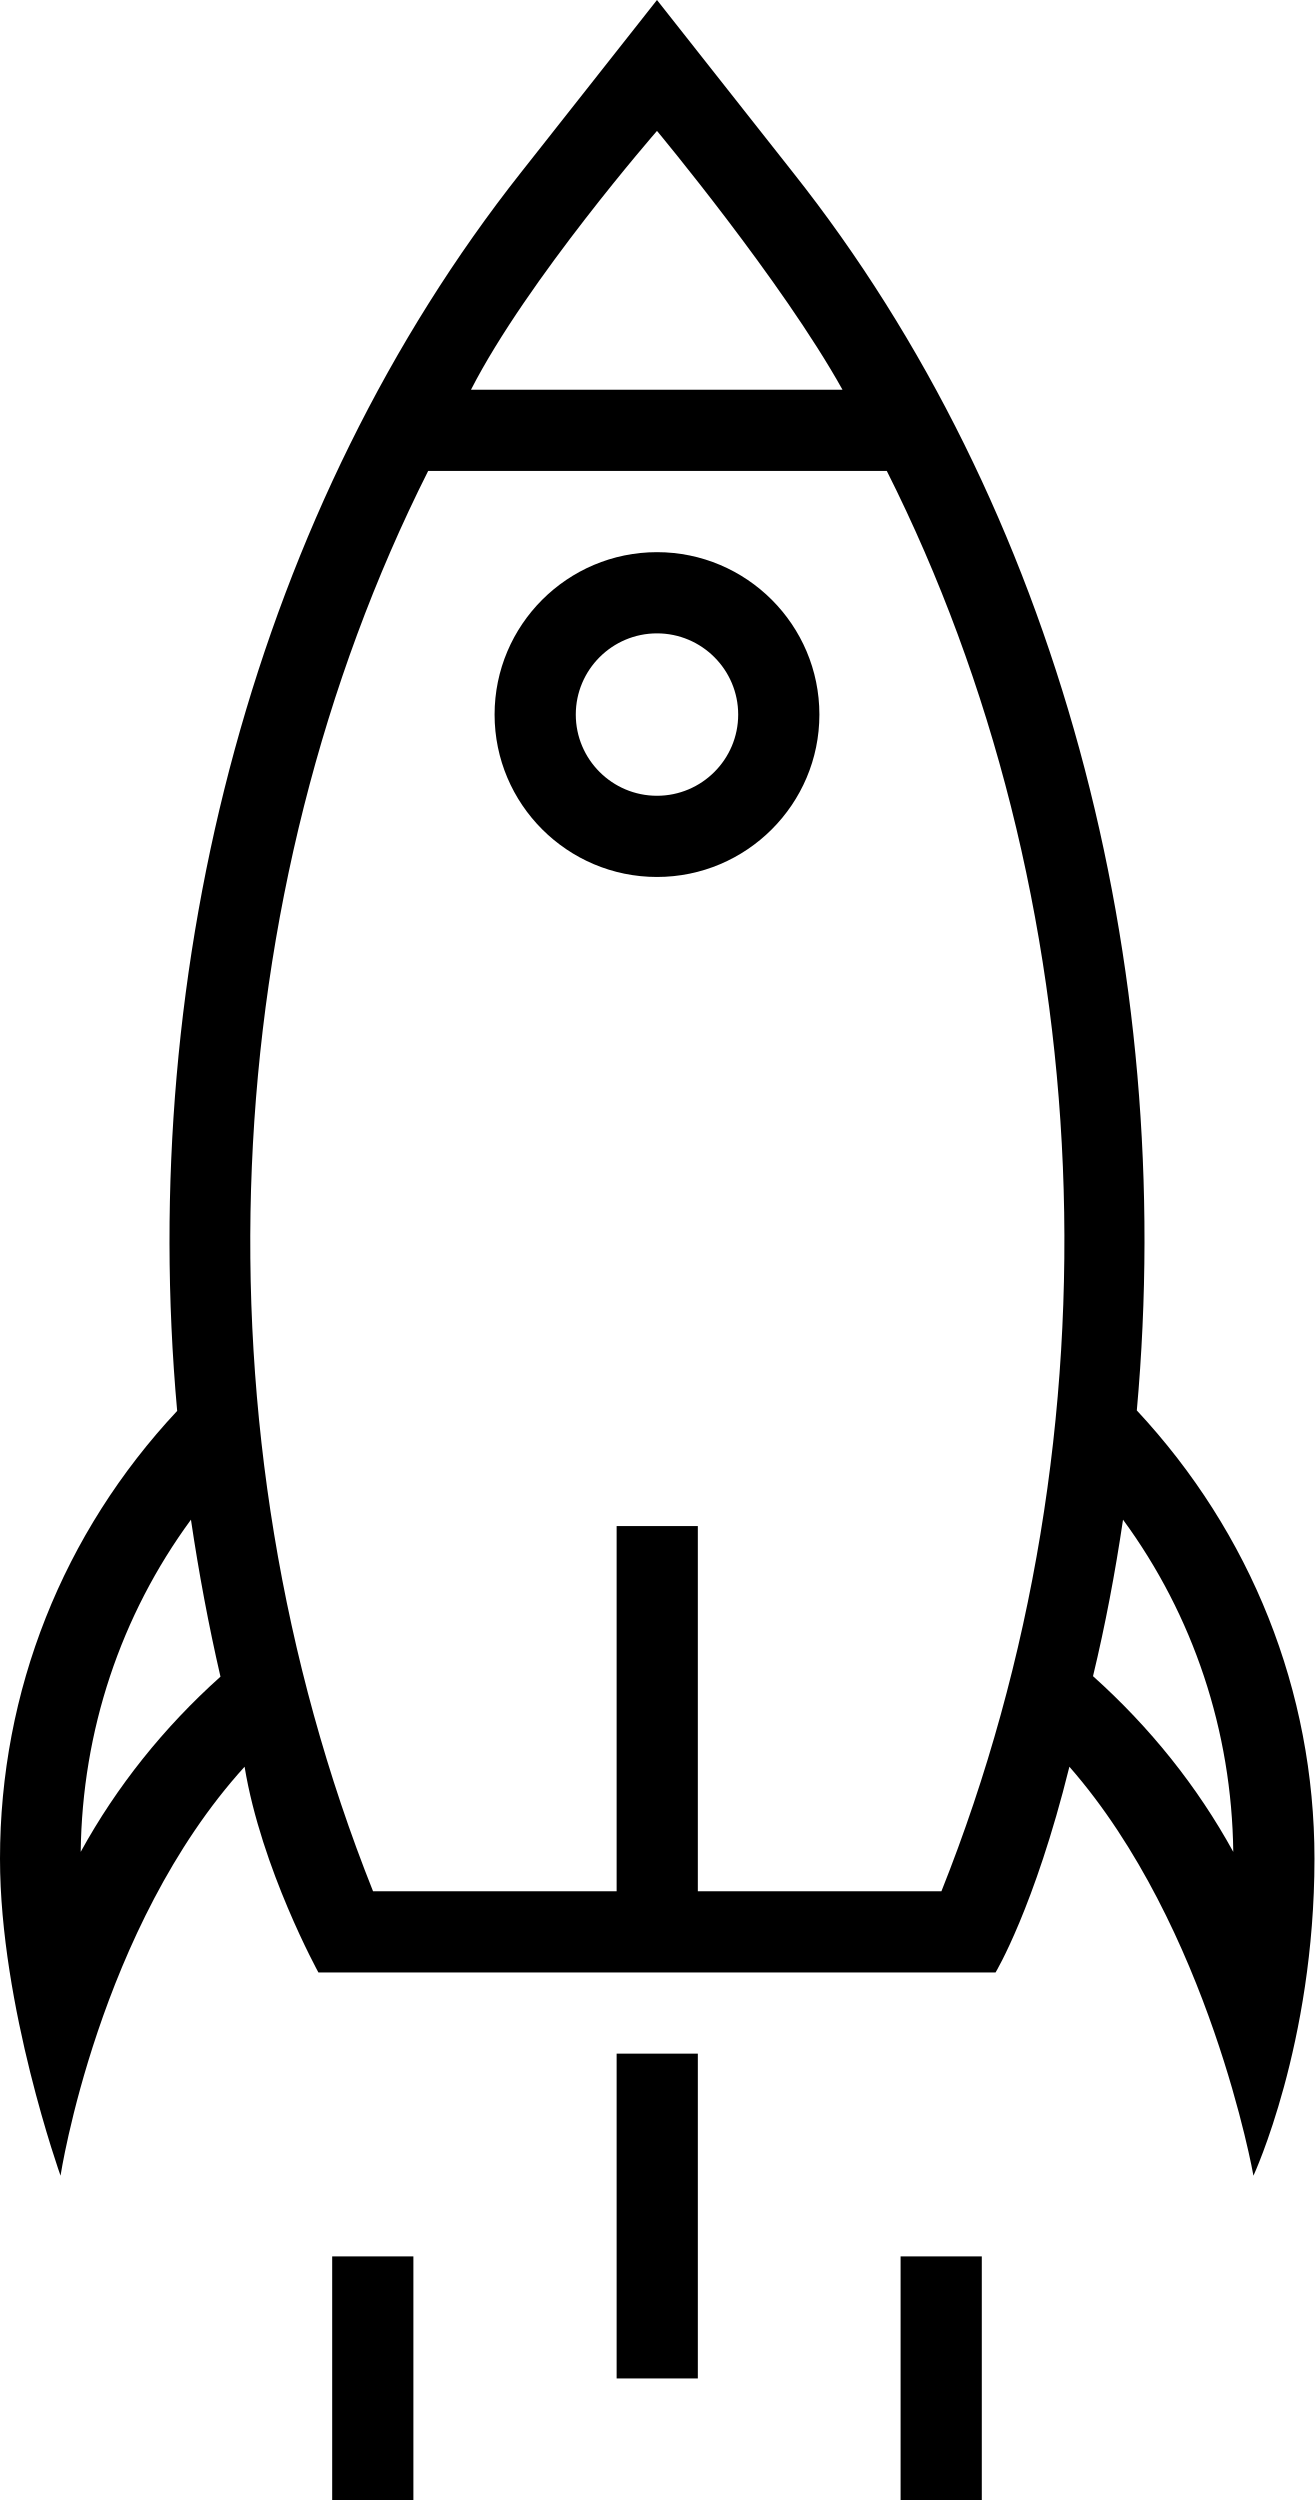
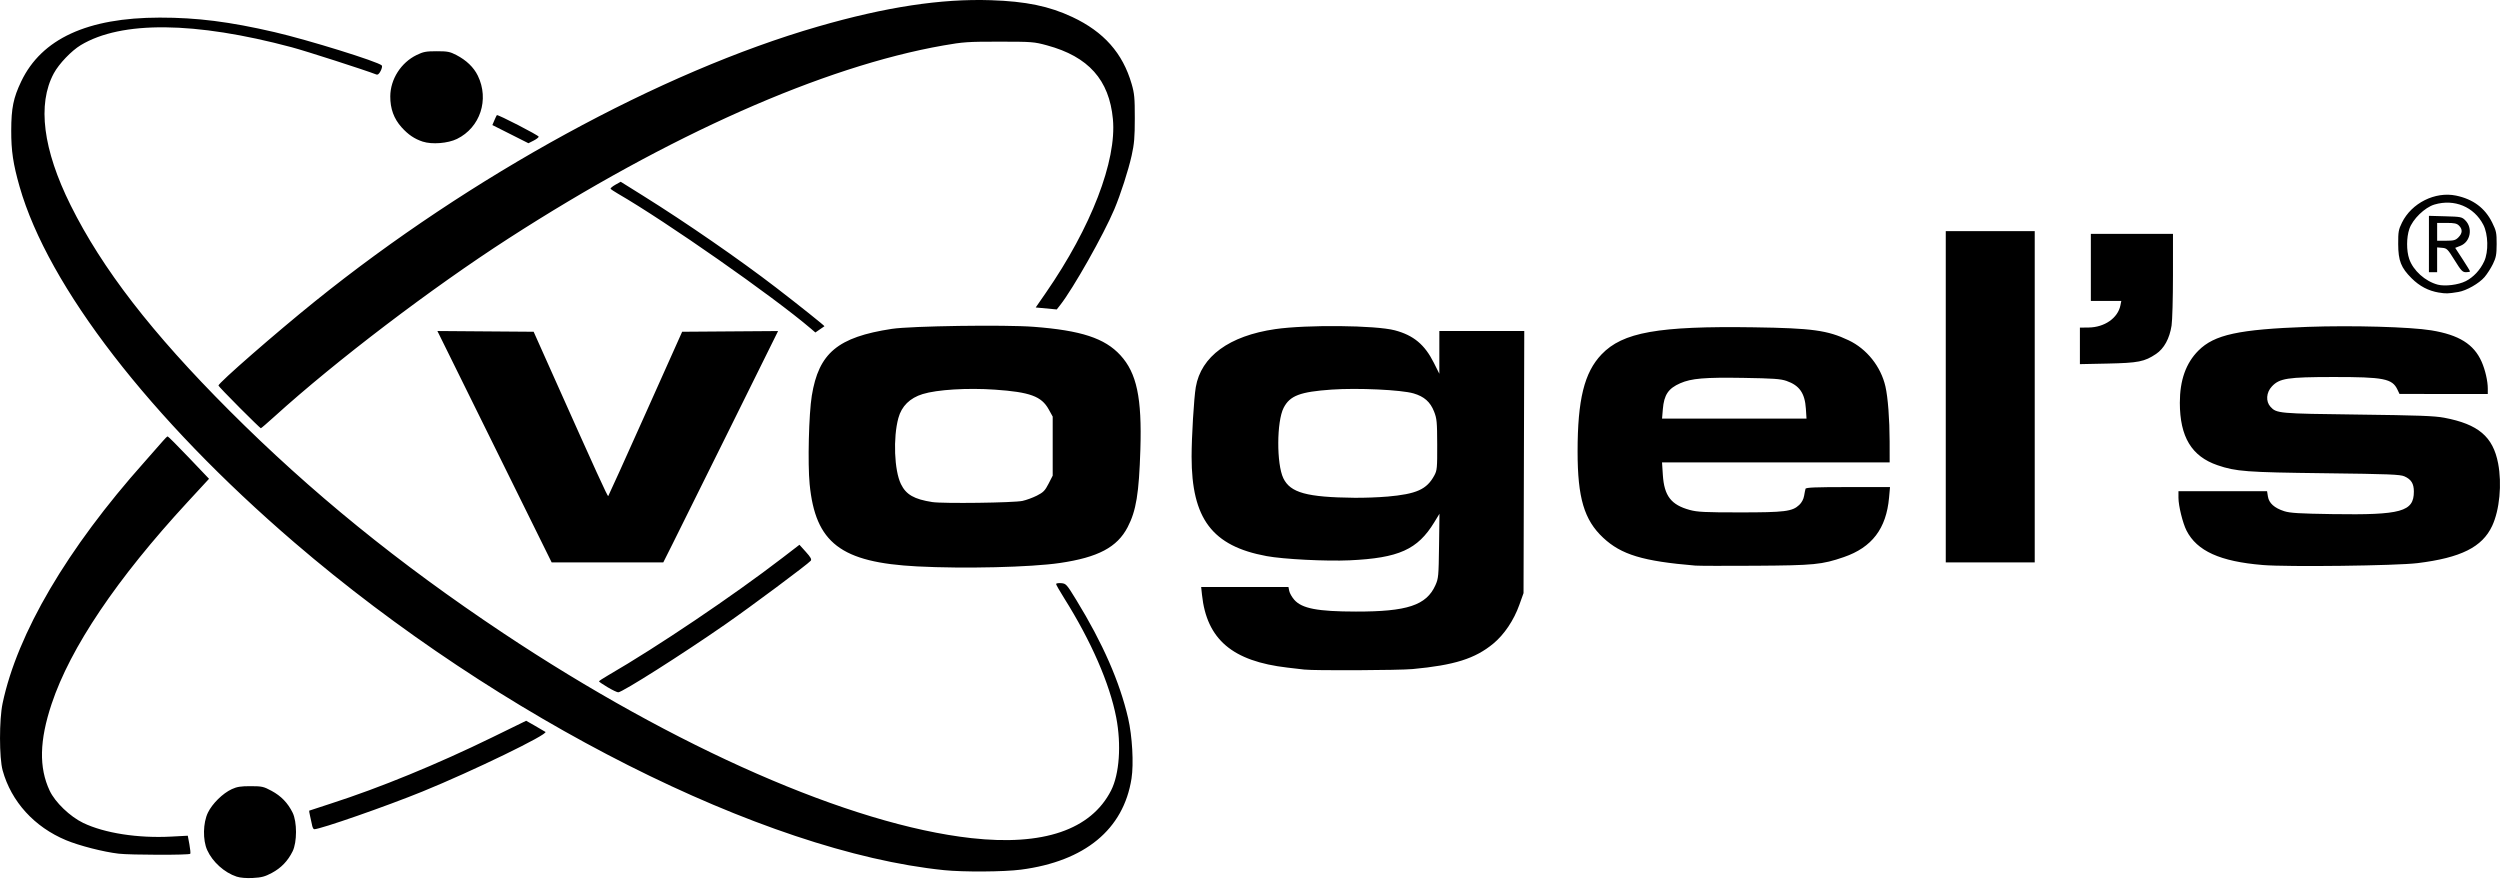
- <svg xmlns="http://www.w3.org/2000/svg" version="1.1" id="Layer_1" x="0px" y="0px" viewBox="0 0 267.1 508" style="enable-background:new 0 0 267.1 508;" xml:space="preserve">
-   <g>
-     <path d="M231,286.6c8.2-90.9-16-183.6-69.9-251.6L133.5,0l-27.6,35C52.1,103.1,27.8,195.8,36,286.7c-23.2,24.8-36,56.9-36,91   c0,30,12.3,64.4,12.3,64.4S20,391.7,49.7,359c3.4,20.7,15,41.8,15,41.8h137.6c0,0,7.9-13.1,15-41.8c28.5,32.6,37.4,83.1,37.4,83.1   s12.4-26.7,12.4-64.4C267.1,343.6,254.2,311.5,231,286.6z M16.4,376.3c0.3-24.6,8.1-48,22.4-67.5c1.6,10.8,3.6,21.5,6,31.9   C33.3,351,23.7,363,16.4,376.3z M133.5,26.6c0,0,25.4,30.5,37.7,52.6H95.7C107.1,56.9,133.5,26.6,133.5,26.6z M191.3,384.3h-49.5   v-74.2h-16.5v74.2H75.8C38.4,290.5,43.8,181.6,87,95.7h93.2C223.4,181.6,228.7,290.5,191.3,384.3z M222.1,340.6   c2.5-10.4,4.5-21,6.1-31.8c14.3,19.5,22.1,42.9,22.4,67.5C243.3,363,233.7,351,222.1,340.6z" />
-     <path d="M133.5,112.2c-18.2,0-33,14.8-33,33s14.8,33,33,33s33-14.8,33-33S151.7,112.2,133.5,112.2z M133.5,161.7   c-9.1,0-16.5-7.4-16.5-16.5s7.4-16.5,16.5-16.5s16.5,7.4,16.5,16.5S142.6,161.7,133.5,161.7z" />
-     <rect x="125.3" y="417.3" width="16.5" height="66" />
-     <rect x="183" y="458.5" width="16.5" height="49.5" />
-     <rect x="67.5" y="458.5" width="16.5" height="49.5" />
+ <svg xmlns="http://www.w3.org/2000/svg" width="169.905mm" height="59.677mm" viewBox="0 0 169.905 59.677" version="1.1" id="svg198">
+   <defs id="defs195" />
+   <g id="layer1" transform="translate(-12.78281,-142.9584)">
+     <path style="fill:#000000;stroke-width:0.093" d="m 28.868,202.537 c -0.835,-0.274 -1.642,-1.001 -2.004,-1.805 -0.309,-0.685 -0.286,-1.852 0.049,-2.544 0.298,-0.616 1.008,-1.314 1.626,-1.599 0.349,-0.161 0.609,-0.202 1.276,-0.201 0.774,0.002 0.882,0.026 1.426,0.319 0.647,0.349 1.102,0.82 1.428,1.48 0.308,0.624 0.308,2.006 0,2.63 -0.325,0.658 -0.781,1.132 -1.412,1.468 -0.469,0.25 -0.701,0.312 -1.286,0.342 -0.451,0.023 -0.857,-0.01 -1.102,-0.09 z m 48.062,-0.443 c -12.245,-1.25 -30.225,-10.32 -44.138,-22.266 -9.799,-8.413 -16.738,-17.398 -18.678,-24.186 -0.439,-1.537 -0.571,-2.425 -0.568,-3.814 0.004,-1.527 0.146,-2.222 0.68,-3.339 1.385,-2.895 4.498,-4.329 9.41,-4.334 2.531,-0.003 4.75,0.278 7.801,0.986 2.285,0.53 7.026,2.002 7.292,2.264 0.043,0.042 0.009,0.21 -0.076,0.374 -0.112,0.216 -0.196,0.281 -0.31,0.236 -0.748,-0.293 -4.781,-1.591 -5.738,-1.846 -6.575,-1.756 -11.571,-1.806 -14.334,-0.143 -0.634,0.382 -1.481,1.268 -1.831,1.916 -1.132,2.098 -0.74,5.179 1.141,8.962 2.15,4.325 5.509,8.671 10.787,13.956 5.536,5.543 11.493,10.384 18.609,15.123 11.729,7.81 23.625,13.021 31.817,13.936 4.883,0.545 8.135,-0.562 9.499,-3.236 0.566,-1.109 0.707,-3.112 0.351,-4.96 -0.445,-2.307 -1.704,-5.194 -3.539,-8.113 -0.301,-0.479 -0.547,-0.91 -0.547,-0.959 0,-0.049 0.155,-0.076 0.345,-0.06 0.332,0.028 0.369,0.069 1.028,1.145 1.8,2.94 2.949,5.56 3.521,8.029 0.283,1.223 0.388,3.101 0.23,4.108 -0.542,3.456 -3.167,5.619 -7.511,6.188 -1.159,0.152 -3.91,0.17 -5.24,0.034 z m -56.084,-1.118 c -1.035,-0.121 -2.671,-0.54 -3.57,-0.914 -2.16,-0.899 -3.729,-2.625 -4.314,-4.746 -0.236,-0.856 -0.238,-3.444 -0.003,-4.558 1.002,-4.752 4.388,-10.513 9.642,-16.403 0.54,-0.605 1.101,-1.244 1.247,-1.419 0.146,-0.175 0.295,-0.318 0.331,-0.318 0.036,0 0.684,0.648 1.438,1.44 l 1.372,1.44 -1.445,1.566 c -4.825,5.227 -7.979,9.91 -9.255,13.74 -0.827,2.482 -0.868,4.321 -0.131,5.89 0.369,0.787 1.384,1.762 2.281,2.193 1.448,0.695 3.723,1.048 5.976,0.928 l 1.13,-0.06 0.11,0.589 c 0.06,0.324 0.086,0.612 0.058,0.641 -0.092,0.092 -4.059,0.085 -4.866,-0.009 z m 13.151,-1.916 c -0.029,-0.141 -0.091,-0.422 -0.137,-0.625 -0.046,-0.203 -0.075,-0.375 -0.065,-0.382 0.01,-0.007 0.667,-0.223 1.46,-0.478 3.35,-1.08 7.243,-2.677 10.992,-4.51 l 2.295,-1.122 0.589,0.335 c 0.324,0.184 0.648,0.374 0.72,0.422 0.229,0.152 -4.953,2.666 -8.343,4.047 -2.472,1.007 -6.953,2.568 -7.37,2.568 -0.049,0 -0.113,-0.115 -0.143,-0.256 z m 20.075,-9.399 c -0.319,-0.19 -0.58,-0.368 -0.581,-0.395 -0.001,-0.028 0.281,-0.214 0.626,-0.414 3.339,-1.932 8.465,-5.387 11.836,-7.977 l 1.162,-0.893 0.433,0.481 c 0.334,0.371 0.41,0.51 0.331,0.607 -0.182,0.223 -4.064,3.115 -5.824,4.337 -2.911,2.022 -6.991,4.61 -7.257,4.603 -0.08,-0.002 -0.407,-0.159 -0.725,-0.349 z m 47.369,-1.196 c -0.153,-0.018 -0.677,-0.079 -1.163,-0.135 -3.739,-0.433 -5.483,-1.918 -5.805,-4.944 l -0.057,-0.535 h 2.966 2.966 l 0.054,0.271 c 0.03,0.149 0.184,0.419 0.342,0.599 0.522,0.594 1.58,0.797 4.188,0.801 3.487,0.006 4.791,-0.425 5.404,-1.79 0.206,-0.459 0.22,-0.61 0.247,-2.672 l 0.029,-2.186 -0.355,0.582 c -1.129,1.852 -2.414,2.429 -5.75,2.583 -1.591,0.073 -4.494,-0.074 -5.645,-0.287 -3.697,-0.683 -5.096,-2.537 -5.096,-6.754 0,-1.344 0.16,-3.999 0.285,-4.729 0.357,-2.088 2.273,-3.488 5.399,-3.943 2.129,-0.31 6.832,-0.263 8.13,0.082 1.273,0.338 2.031,0.97 2.652,2.211 l 0.371,0.741 v -1.453 -1.453 h 2.886 2.886 l -0.025,8.907 -0.025,8.907 -0.287,0.802 c -0.375,1.049 -1.03,2.021 -1.772,2.633 -1.237,1.02 -2.643,1.463 -5.476,1.726 -0.927,0.086 -6.676,0.113 -7.349,0.035 z m 5.615,-11.755 c 2.002,-0.177 2.693,-0.488 3.207,-1.44 0.186,-0.344 0.2,-0.501 0.195,-2.093 -0.005,-1.559 -0.025,-1.771 -0.215,-2.254 -0.257,-0.651 -0.671,-1.017 -1.392,-1.228 -0.837,-0.245 -3.797,-0.382 -5.567,-0.259 -2.149,0.15 -2.836,0.411 -3.263,1.239 -0.476,0.924 -0.488,3.819 -0.02,4.785 0.478,0.987 1.592,1.293 4.834,1.329 0.64,0.007 1.638,-0.029 2.22,-0.081 z m -31.94,4.743 c -5.188,-0.27 -6.918,-1.594 -7.308,-5.59 -0.137,-1.407 -0.056,-4.768 0.146,-6.009 0.472,-2.905 1.764,-3.985 5.442,-4.545 1.301,-0.198 7.67,-0.291 9.642,-0.14 3.219,0.246 4.825,0.773 5.888,1.93 1.112,1.211 1.469,2.897 1.359,6.404 -0.095,3.005 -0.285,4.166 -0.866,5.283 -0.711,1.367 -2.011,2.054 -4.608,2.435 -1.975,0.29 -6.506,0.398 -9.693,0.232 z m 7.163,-4.454 c 0.256,-0.055 0.694,-0.216 0.975,-0.358 0.436,-0.221 0.55,-0.338 0.791,-0.808 l 0.281,-0.549 v -2.007 -2.007 l -0.274,-0.495 c -0.49,-0.885 -1.27,-1.17 -3.653,-1.335 -1.869,-0.129 -3.924,-0.004 -4.91,0.3 -0.87,0.268 -1.431,0.821 -1.651,1.629 -0.365,1.339 -0.279,3.557 0.174,4.488 0.349,0.717 0.897,1.031 2.133,1.223 0.723,0.112 5.534,0.05 6.135,-0.08 z m 45.72,4.398 c -3.561,-0.297 -5.03,-0.741 -6.261,-1.892 -1.294,-1.21 -1.739,-2.712 -1.739,-5.862 0,-3.528 0.454,-5.368 1.628,-6.599 1.438,-1.508 3.849,-1.937 10.345,-1.841 3.976,0.059 5.004,0.199 6.445,0.881 1.236,0.584 2.195,1.788 2.503,3.139 0.171,0.751 0.283,2.222 0.286,3.744 l 0.002,1.419 h -7.735 -7.735 l 0.055,0.852 c 0.092,1.424 0.561,2.033 1.833,2.379 0.516,0.14 1.016,0.165 3.395,0.165 3.066,0 3.566,-0.062 4.039,-0.505 0.171,-0.159 0.294,-0.39 0.333,-0.619 0.034,-0.201 0.077,-0.417 0.097,-0.481 0.028,-0.09 0.688,-0.116 2.889,-0.116 h 2.853 l -0.065,0.721 c -0.19,2.105 -1.16,3.379 -3.073,4.037 -1.487,0.512 -2.007,0.563 -6.004,0.589 -2.021,0.013 -3.863,0.009 -4.093,-0.011 z m 7.515,-10.662 c -0.069,-1.055 -0.436,-1.583 -1.317,-1.889 -0.397,-0.138 -0.89,-0.173 -2.941,-0.206 -2.622,-0.043 -3.524,0.034 -4.28,0.364 -0.81,0.354 -1.102,0.788 -1.183,1.761 l -0.054,0.644 h 4.909 4.909 z m 31.043,10.622 c -2.892,-0.238 -4.465,-0.95 -5.174,-2.34 -0.258,-0.506 -0.548,-1.684 -0.548,-2.227 v -0.45 h 3.011 3.011 l 0.058,0.364 c 0.072,0.451 0.44,0.781 1.11,0.996 0.393,0.126 1.011,0.163 3.276,0.198 4.684,0.072 5.533,-0.163 5.533,-1.533 0,-0.538 -0.179,-0.827 -0.64,-1.032 -0.29,-0.13 -1.033,-0.159 -5.406,-0.212 -5.353,-0.065 -6.047,-0.117 -7.302,-0.547 -1.757,-0.602 -2.553,-1.922 -2.557,-4.237 -0.002,-1.535 0.412,-2.7 1.263,-3.552 1.085,-1.085 2.734,-1.443 7.426,-1.612 3.03,-0.109 6.964,0.002 8.398,0.236 1.883,0.308 2.897,0.941 3.424,2.136 0.245,0.555 0.418,1.31 0.418,1.823 v 0.368 l -3,-0.002 -3,-0.002 -0.14,-0.295 c -0.354,-0.747 -0.925,-0.859 -4.372,-0.856 -3.101,0.003 -3.644,0.087 -4.163,0.642 -0.385,0.411 -0.426,1.019 -0.093,1.381 0.414,0.451 0.539,0.462 5.93,0.529 4.124,0.051 5.221,0.091 5.879,0.216 2.316,0.439 3.314,1.284 3.661,3.102 0.268,1.403 0.1,3.17 -0.406,4.25 -0.675,1.441 -2.122,2.164 -5.064,2.528 -1.447,0.179 -8.833,0.27 -10.535,0.129 z M 46.748,174.038 c -1.938,-3.927 -3.685,-7.464 -3.882,-7.861 l -0.357,-0.722 3.271,0.025 3.271,0.025 1.247,2.791 c 3.031,6.784 3.777,8.421 3.822,8.376 0.026,-0.026 1.167,-2.549 2.535,-5.607 l 2.488,-5.56 3.26,-0.024 3.26,-0.024 -3.282,6.629 c -1.805,3.646 -3.561,7.184 -3.901,7.861 l -0.619,1.233 h -3.793 -3.793 z m 98.273,-4.116 v -11.256 h 3.023 3.023 v 11.256 11.256 h -3.023 -3.023 z m -115.975,0.72 c -0.78,-0.781 -1.417,-1.447 -1.417,-1.481 0,-0.177 3.915,-3.592 6.562,-5.724 10.591,-8.532 23.525,-15.598 34.181,-18.674 4.613,-1.332 8.364,-1.903 11.755,-1.791 2.384,0.079 3.962,0.405 5.534,1.143 2.141,1.006 3.425,2.455 4.031,4.551 0.188,0.649 0.215,0.947 0.214,2.326 -7.44e-4,1.307 -0.038,1.747 -0.214,2.538 -0.226,1.011 -0.751,2.64 -1.176,3.648 -0.73,1.731 -2.799,5.392 -3.68,6.513 l -0.234,0.298 -0.715,-0.067 -0.715,-0.067 0.692,-1.001 c 3.078,-4.452 4.82,-8.967 4.554,-11.804 -0.25,-2.664 -1.661,-4.244 -4.477,-5.009 -0.881,-0.24 -1.013,-0.25 -3.244,-0.251 -2.133,-0.001 -2.448,0.02 -3.802,0.258 -8.165,1.435 -18.657,6.091 -29.547,13.113 -5.231,3.373 -11.735,8.32 -15.907,12.101 -0.486,0.44 -0.905,0.801 -0.931,0.801 -0.026,3e-5 -0.685,-0.639 -1.465,-1.42 z m 125.091,-4.177 1e-5,-1.241 0.593,-0.007 c 1.082,-0.012 1.988,-0.644 2.161,-1.506 l 0.06,-0.301 h -1.035 -1.035 v -2.279 -2.279 h 2.791 2.791 l -9.3e-4,2.814 c 0,1.548 -0.043,3.086 -0.095,3.419 -0.138,0.884 -0.509,1.563 -1.055,1.929 -0.784,0.526 -1.203,0.609 -3.291,0.653 l -1.884,0.039 1e-5,-1.241 z m -86.248,-1.174 c -2.575,-2.198 -9.824,-7.268 -13.122,-9.177 -0.243,-0.141 -0.461,-0.287 -0.485,-0.325 -0.024,-0.038 0.121,-0.161 0.321,-0.274 l 0.364,-0.204 1.516,0.947 c 2.935,1.833 6.559,4.337 9.051,6.253 1.521,1.169 3.311,2.599 3.28,2.619 -0.013,0.008 -0.157,0.107 -0.32,0.22 l -0.297,0.205 z m 110.644,-2.448 c -0.713,-0.12 -1.31,-0.433 -1.849,-0.969 -0.723,-0.719 -0.911,-1.196 -0.915,-2.325 -0.004,-0.835 0.023,-0.985 0.256,-1.46 0.653,-1.33 2.254,-2.131 3.673,-1.838 1.16,0.24 1.972,0.846 2.459,1.835 0.278,0.565 0.305,0.696 0.303,1.46 -0.003,0.717 -0.04,0.914 -0.253,1.354 -0.138,0.283 -0.395,0.684 -0.571,0.89 -0.369,0.431 -1.233,0.923 -1.777,1.012 -0.717,0.117 -0.841,0.12 -1.325,0.039 z m 1.817,-0.772 c 0.533,-0.27 0.991,-0.76 1.265,-1.354 0.301,-0.651 0.272,-1.841 -0.06,-2.481 -0.635,-1.226 -1.969,-1.778 -3.324,-1.376 -0.659,0.196 -1.479,0.994 -1.706,1.659 -0.197,0.578 -0.2,1.472 -0.008,2.036 0.268,0.787 1.089,1.526 1.945,1.75 0.485,0.127 1.397,0.014 1.887,-0.235 z m -2.492,-2.529 v -1.915 l 1.114,0.031 c 1.056,0.029 1.127,0.044 1.356,0.273 0.529,0.53 0.351,1.466 -0.33,1.733 l -0.355,0.14 0.503,0.771 c 0.276,0.424 0.503,0.796 0.503,0.827 0,0.03 -0.121,0.056 -0.27,0.056 -0.239,0 -0.328,-0.094 -0.775,-0.814 -0.472,-0.761 -0.527,-0.816 -0.847,-0.843 l -0.342,-0.029 v 0.843 0.843 h -0.279 -0.279 z m 2.004,-0.453 c 0.277,-0.277 0.291,-0.546 0.042,-0.795 -0.151,-0.151 -0.31,-0.186 -0.837,-0.186 h -0.651 v 0.605 0.605 h 0.609 c 0.522,0 0.641,-0.032 0.837,-0.228 z M 41.518,152.585 c -0.565,-0.185 -0.992,-0.474 -1.445,-0.978 -0.523,-0.582 -0.771,-1.264 -0.766,-2.103 0.007,-1.162 0.728,-2.291 1.795,-2.809 0.453,-0.22 0.639,-0.255 1.362,-0.255 0.732,8e-5 0.899,0.032 1.329,0.256 0.687,0.357 1.183,0.834 1.462,1.404 0.793,1.621 0.165,3.527 -1.416,4.301 -0.615,0.301 -1.699,0.387 -2.321,0.183 z m 5.953,-0.51 -1.226,-0.617 0.136,-0.321 c 0.075,-0.177 0.151,-0.336 0.169,-0.354 0.061,-0.061 2.844,1.373 2.844,1.465 0,0.05 -0.157,0.17 -0.349,0.268 l -0.349,0.177 z" id="path491" />
  </g>
</svg>
